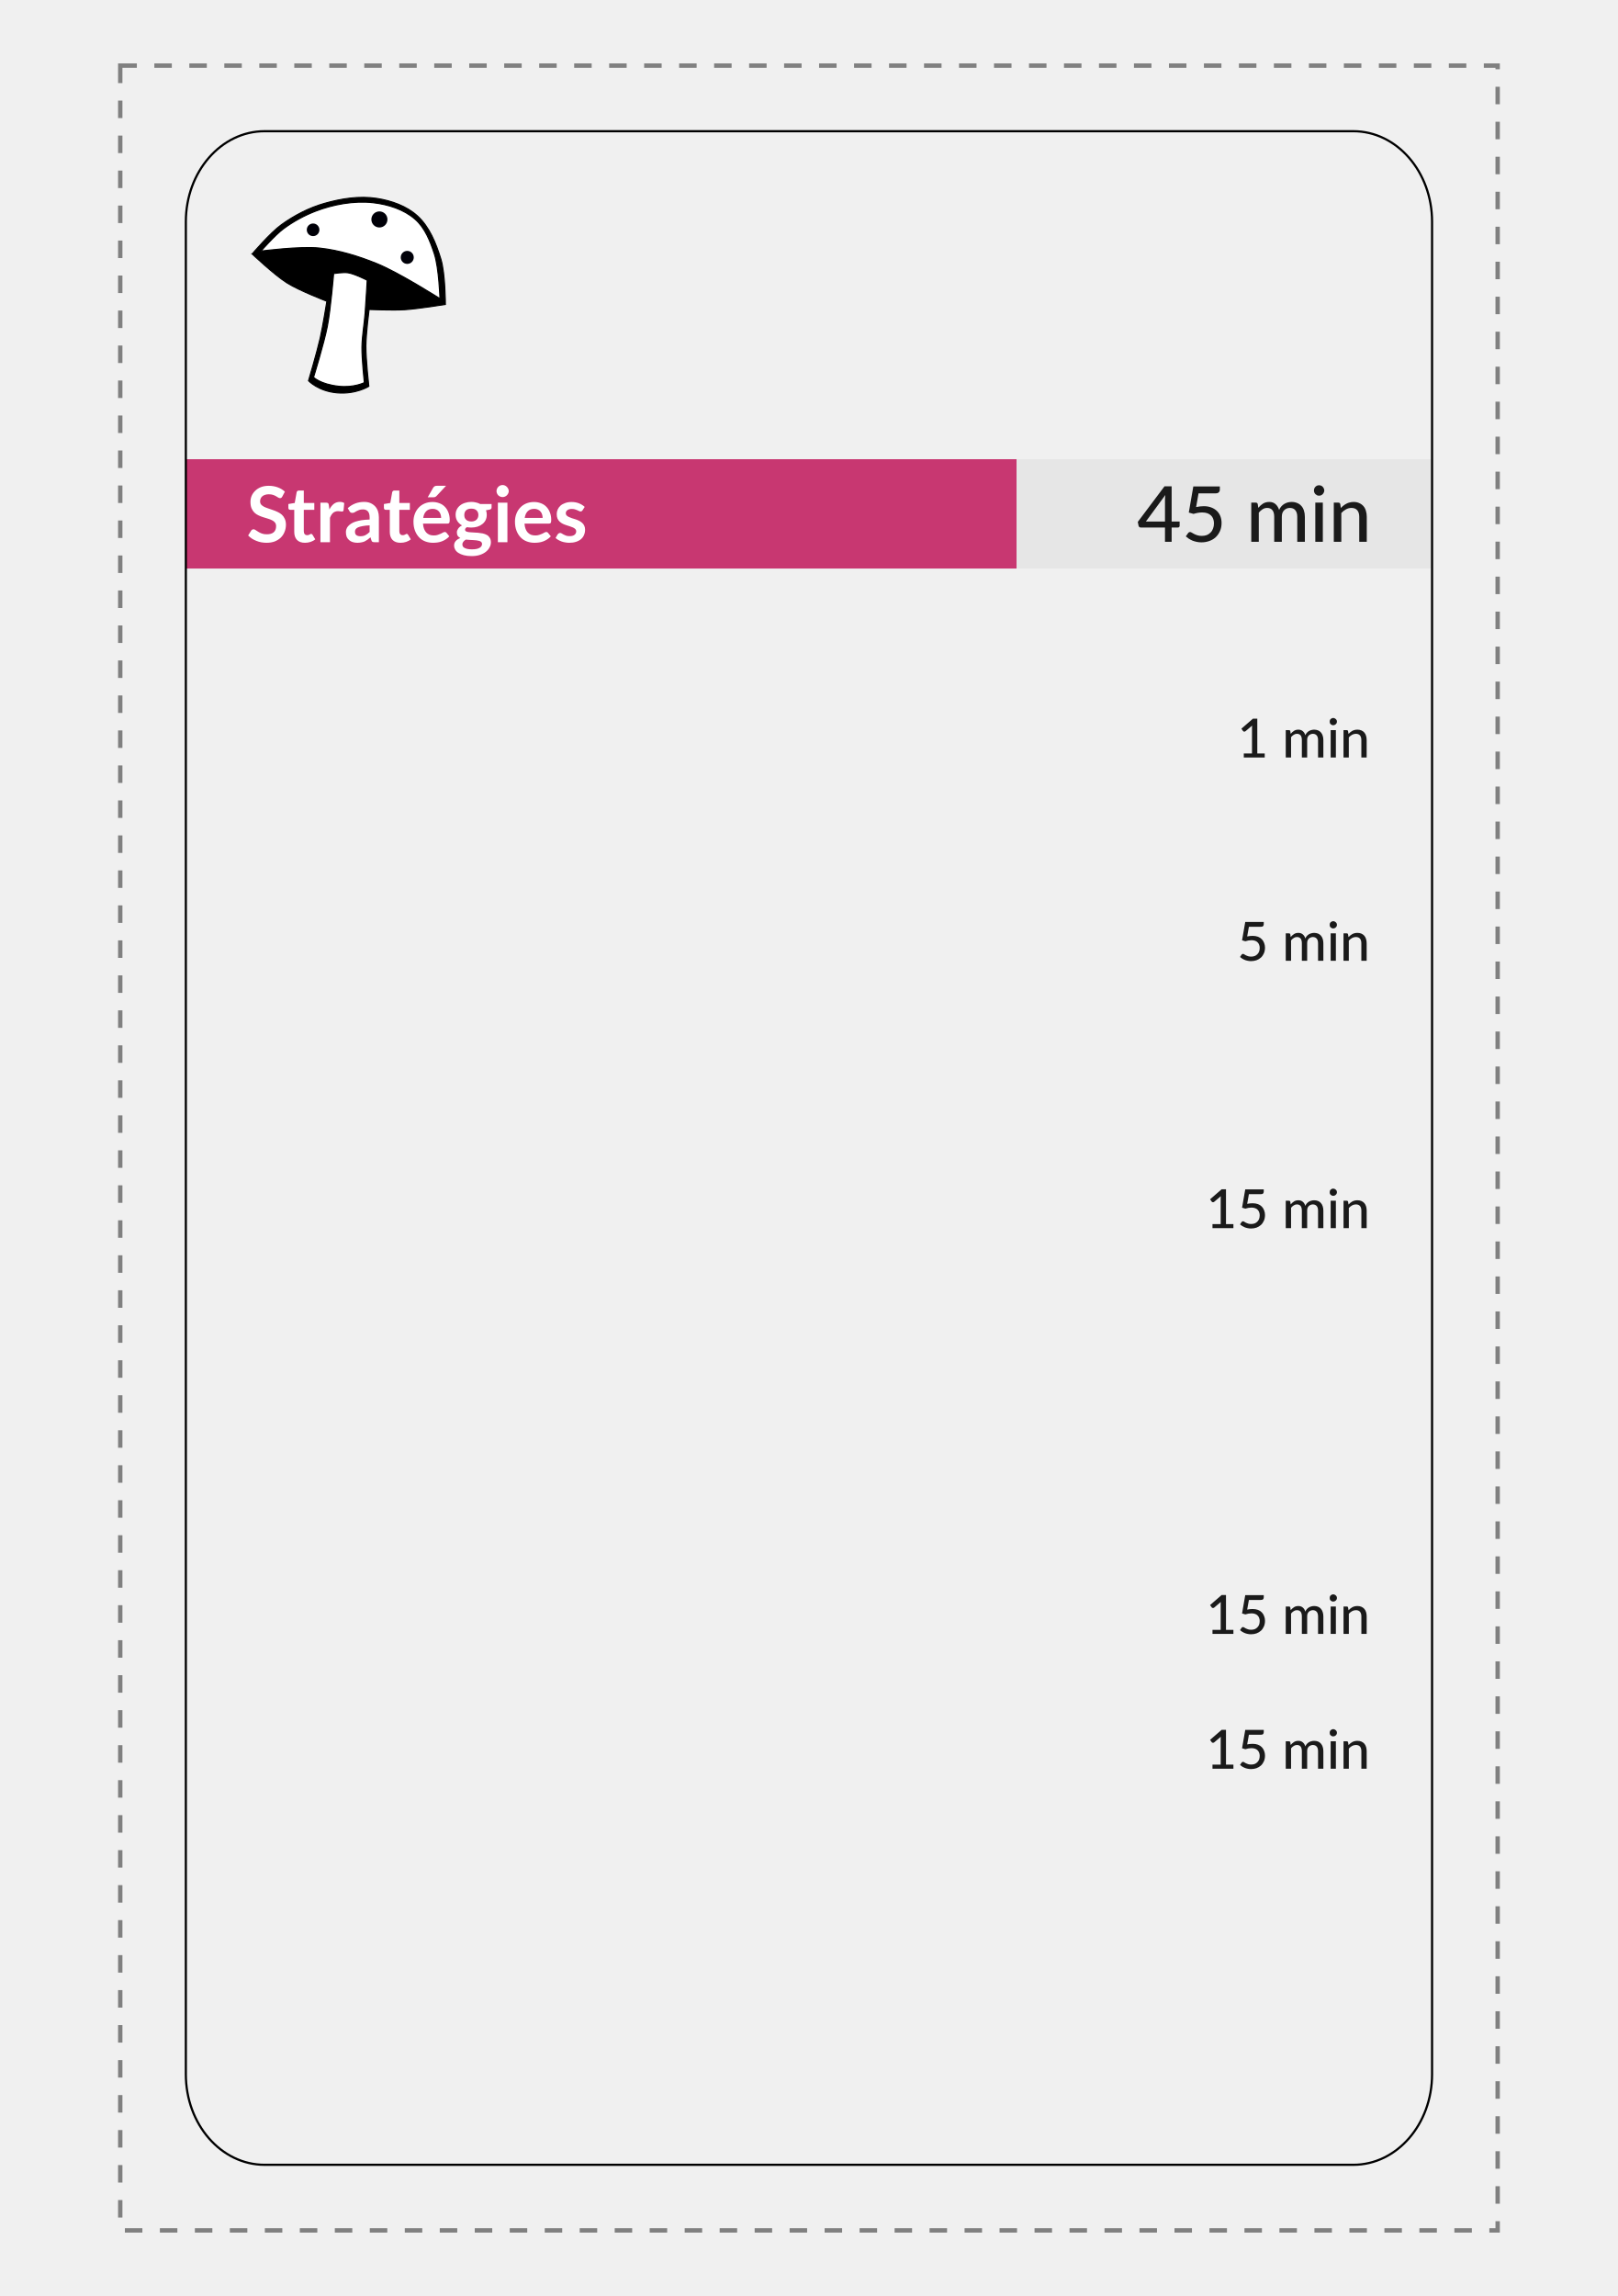
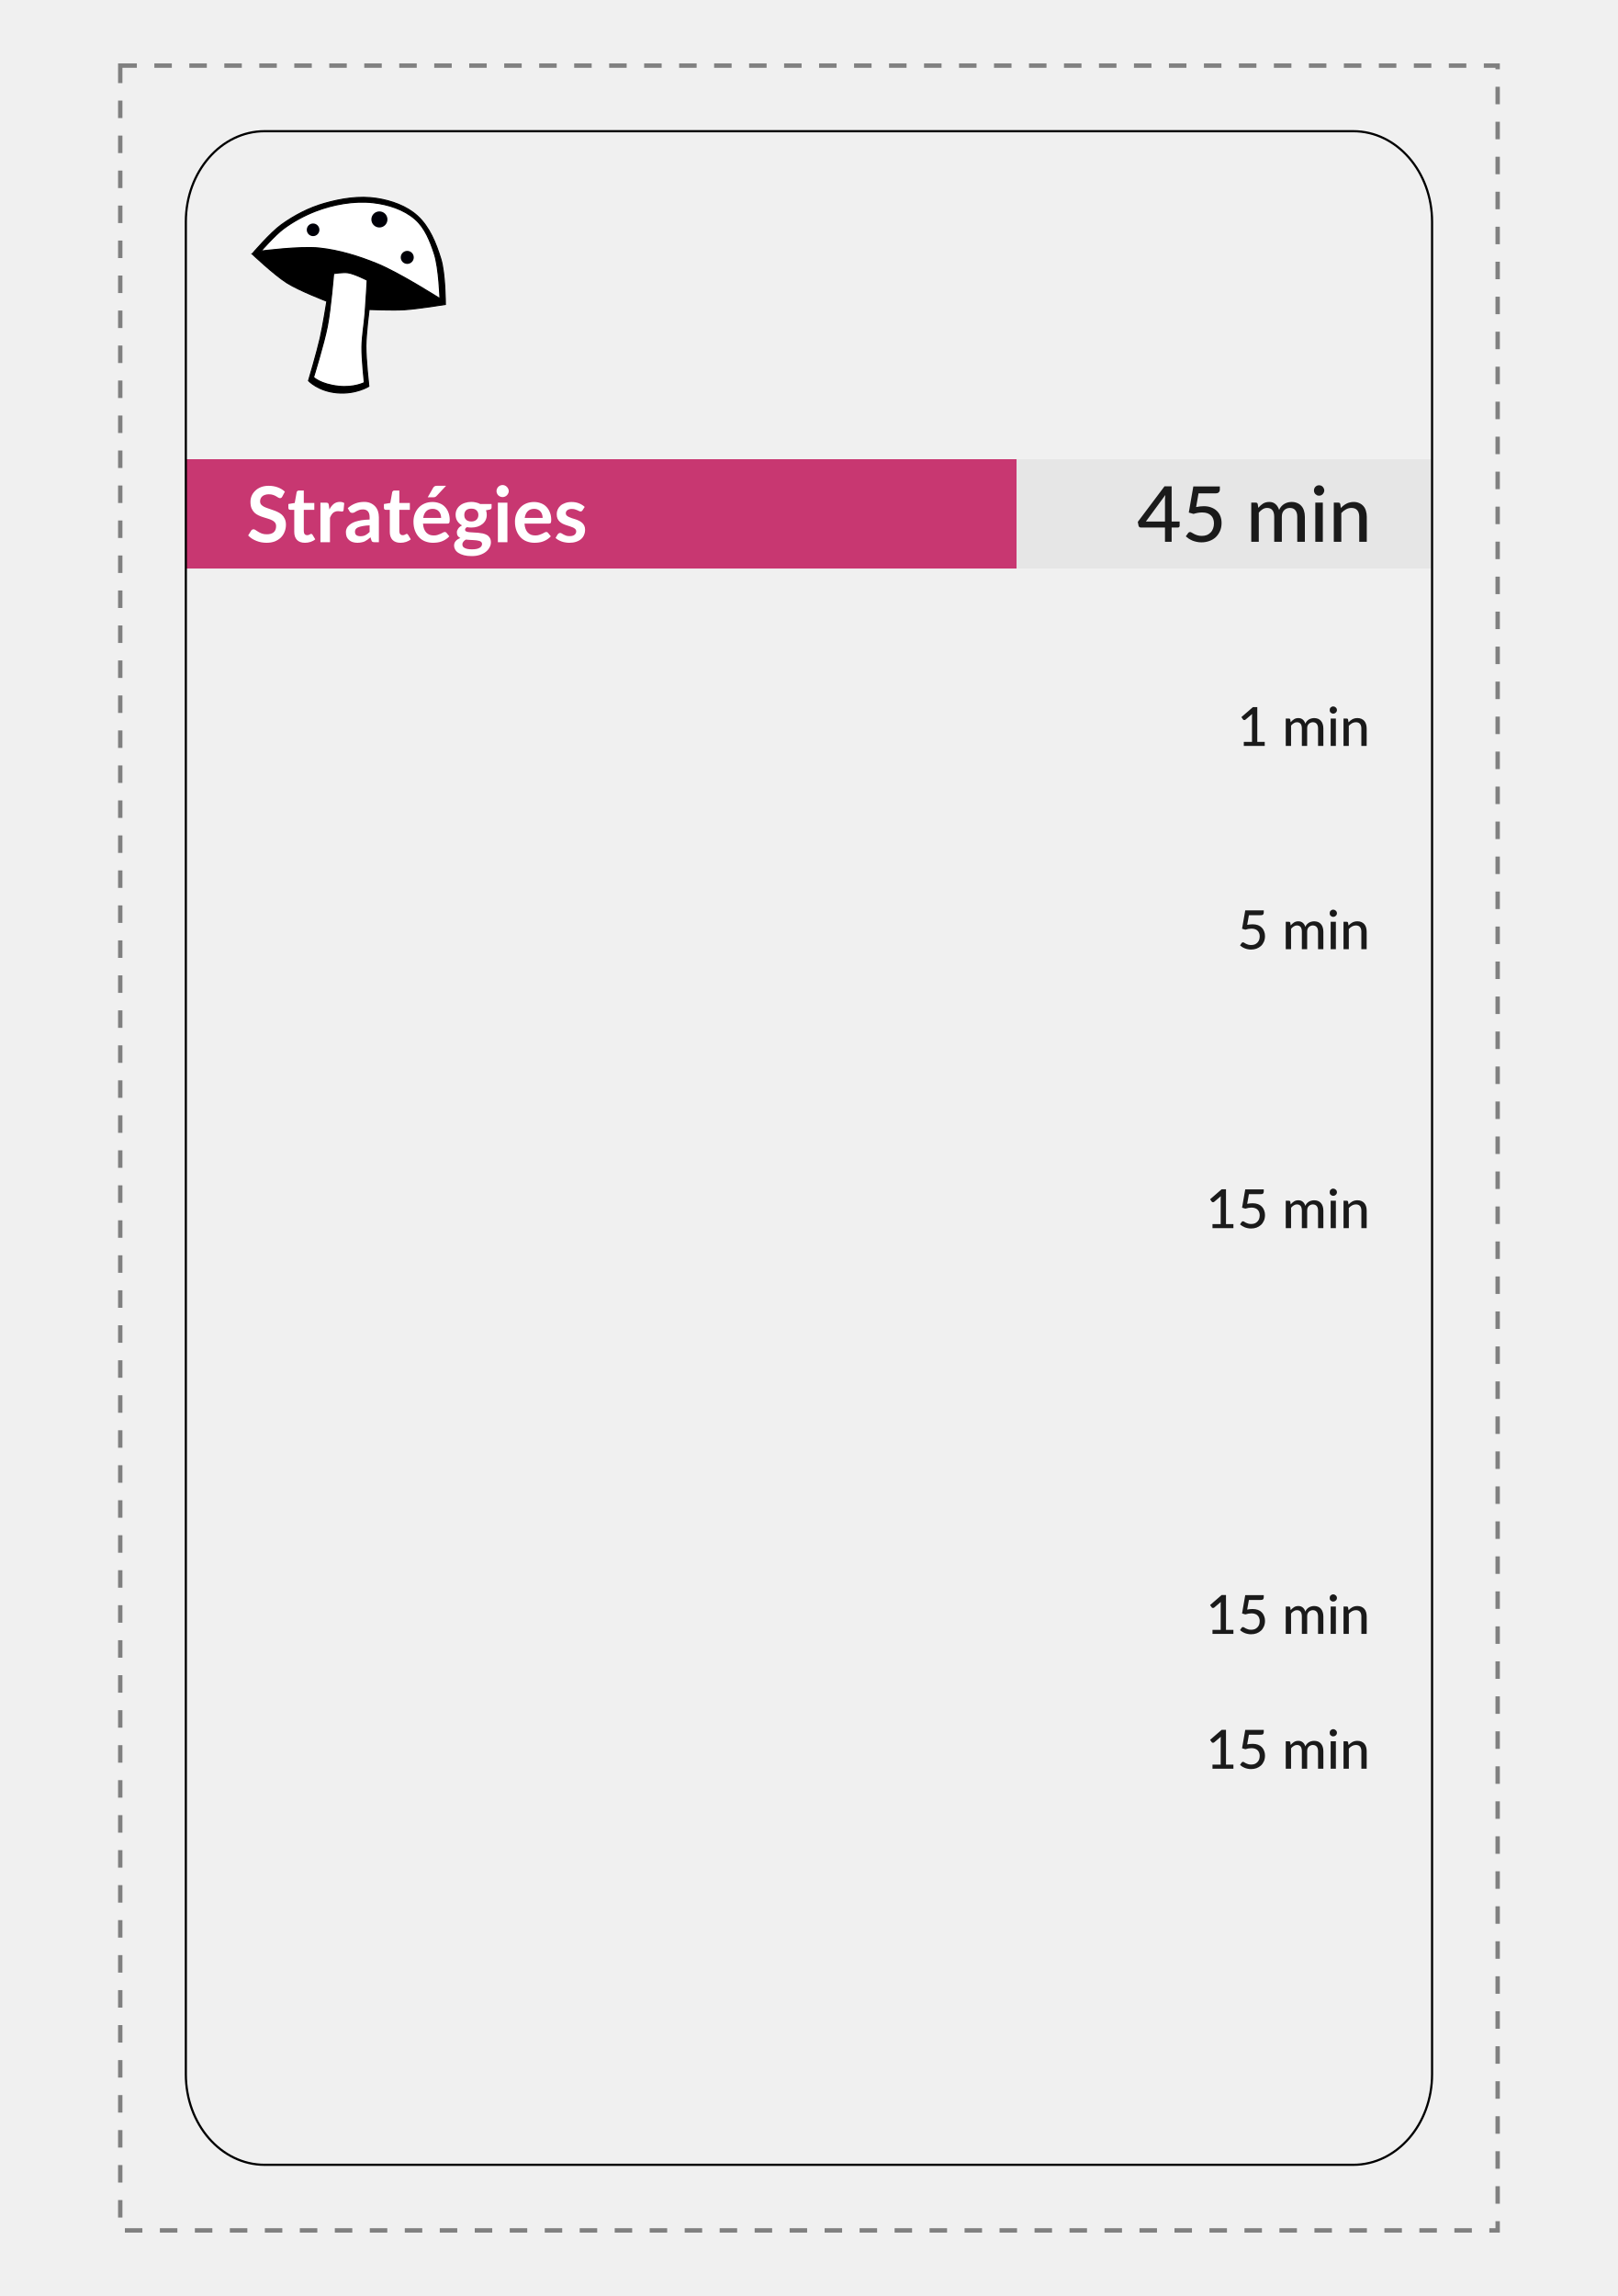
<svg xmlns="http://www.w3.org/2000/svg" xmlns:xlink="http://www.w3.org/1999/xlink" width="74mm" height="105mm" viewBox="0 0 262.205 372.047" id="svg2" version="1.1" enable-background="new">
  <defs id="defs4" />
  <g id="layer1" transform="translate(0,-680.315)" style="display:inline">
    <path style="fill:none;fill-rule:evenodd;stroke:#808080;stroke-width:0.709;stroke-linecap:butt;stroke-linejoin:miter;stroke-miterlimit:4;stroke-dasharray:2.835, 2.835;stroke-dashoffset:0;stroke-opacity:1" d="m 19.488,690.945 0,350.787 223.228,0 0,-350.787 z" id="path3350" transform="translate(4.3385302e-7,8.6660179e-6)" />
  </g>
  <g id="layer2" style="display:inline">
    <path style="fill:none;fill-opacity:1;stroke:none;stroke-width:0.709;stroke-miterlimit:4;stroke-dasharray:2.835, 2.835;stroke-dashoffset:0;stroke-opacity:1" d="m 42.884,21.259 c -7.071,0 -12.766,6.545 -12.766,14.674 l 0,38.477 201.969,0 0,-38.477 c 0,-8.129 -5.692,-14.674 -12.764,-14.674 l -176.439,0 z" id="rect4195-3" />
  </g>
  <g id="layer8" style="display:inline">
    <rect style="display:inline;fill:#c83771;fill-opacity:1;stroke:none;stroke-width:1;stroke-miterlimit:4;stroke-dasharray:none;stroke-dashoffset:0;stroke-opacity:1" id="rect4178" width="134.646" height="17.717" x="30.118" y="74.409" />
-     <text xml:space="preserve" style="font-style:normal;font-weight:normal;font-size:11.25px;line-height:125%;font-family:sans-serif;letter-spacing:0px;word-spacing:0px;display:inline;fill:#000000;fill-opacity:1;stroke:none;stroke-width:1px;stroke-linecap:butt;stroke-linejoin:miter;stroke-opacity:1" x="39.935" y="87.861" id="text4180">
-       <tspan id="tspan4182" x="39.935" y="87.861" style="font-style:normal;font-variant:normal;font-weight:bold;font-stretch:normal;font-size:12.5px;font-family:Lato;-inkscape-font-specification:'Lato Bold';fill:#ffffff">Stratégies</tspan>
+     <text xml:space="preserve" style="font-style:normal;font-weight:normal;line-height:0%;font-family:sans-serif;letter-spacing:0px;word-spacing:0px;display:inline;fill:#000000;fill-opacity:1;stroke:none;stroke-width:1px;stroke-linecap:butt;stroke-linejoin:miter;stroke-opacity:1" x="39.935" y="87.861" id="text4180">
+       <tspan id="tspan4182" x="39.935" y="87.861" style="font-style:normal;font-variant:normal;font-weight:bold;font-stretch:normal;font-size:12.5px;line-height:1.25;font-family:Lato;-inkscape-font-specification:'Lato Bold';fill:#ffffff">Stratégies</tspan>
    </text>
    <rect y="74.409" x="164.764" height="17.717" width="67.323" id="rect4191" style="display:inline;fill:#e6e6e6;fill-opacity:1;stroke:none;stroke-width:1;stroke-miterlimit:4;stroke-dasharray:none;stroke-dashoffset:0;stroke-opacity:1" />
-     <text xml:space="preserve" style="font-style:normal;font-weight:normal;font-size:12.5px;line-height:125%;font-family:sans-serif;letter-spacing:0px;word-spacing:0px;fill:#1a1a1a;fill-opacity:1;stroke:none;stroke-width:1px;stroke-linecap:butt;stroke-linejoin:miter;stroke-opacity:1" x="184.268" y="87.79" id="text4193">
-       <tspan id="tspan4195" x="184.268" y="87.79" style="font-style:normal;font-variant:normal;font-weight:500;font-stretch:normal;font-size:12.5px;font-family:Lato;-inkscape-font-specification:'Lato Medium';fill:#1a1a1a">45 min</tspan>
+     <text xml:space="preserve" style="font-style:normal;font-weight:normal;line-height:0%;font-family:sans-serif;letter-spacing:0px;word-spacing:0px;fill:#1a1a1a;fill-opacity:1;stroke:none;stroke-width:1px;stroke-linecap:butt;stroke-linejoin:miter;stroke-opacity:1" x="184.268" y="87.79" id="text4193">
+       <tspan id="tspan4195" x="184.268" y="87.79" style="font-style:normal;font-variant:normal;font-weight:500;font-stretch:normal;font-size:12.5px;line-height:1.25;font-family:Lato;-inkscape-font-specification:'Lato Medium';fill:#1a1a1a">45 min</tspan>
    </text>
  </g>
  <g id="layer7">
    <path style="fill:none;fill-rule:evenodd;stroke:none;stroke-width:1px;stroke-linecap:butt;stroke-linejoin:miter;stroke-opacity:1" d="m 99.213,31.89 0,31.89 122.244,0 0,-31.89 z" id="path4300" />
-     <flowRoot xml:space="preserve" style="font-style:normal;font-weight:normal;font-size:12.5px;line-height:125%;font-family:sans-serif;text-align:end;letter-spacing:0px;word-spacing:0px;text-anchor:end;fill:#000000;fill-opacity:1;stroke:none;stroke-width:1px;stroke-linecap:butt;stroke-linejoin:miter;stroke-opacity:1" id="flowRoot4271" transform="translate(0.3523199,7.679518)">
+     <flowRoot xml:space="preserve" style="font-style:normal;font-weight:normal;line-height:0.01%;font-family:sans-serif;text-align:end;letter-spacing:0px;word-spacing:0px;text-anchor:end;fill:#000000;fill-opacity:1;stroke:none;stroke-width:1px;stroke-linecap:butt;stroke-linejoin:miter;stroke-opacity:1" id="flowRoot4271" transform="translate(0.3523199,7.679518)">
      <flowRegion id="flowRegion4273">
        <use x="0" y="0" xlink:href="#path4300" id="use4275" width="100%" height="100%" />
      </flowRegion>
-       <flowPara style="font-style:normal;font-variant:normal;font-weight:bold;font-stretch:normal;font-size:13.375px;font-family:Roboto;-inkscape-font-specification:'Roboto Bold';text-align:end;text-anchor:end" id="flowPara4277">Min Specs</flowPara>
+       <flowPara style="font-style:normal;font-variant:normal;font-weight:bold;font-stretch:normal;font-size:13.375px;line-height:1.25;font-family:Roboto;-inkscape-font-specification:'Roboto Bold';text-align:end;text-anchor:end" id="flowPara4277">Min Specs</flowPara>
    </flowRoot>
  </g>
  <g id="layer6" style="display:inline">
    <path style="fill:none;fill-rule:evenodd;stroke:none;stroke-width:1px;stroke-linecap:butt;stroke-linejoin:miter;stroke-opacity:1" d="m 40.748,31.89 0,31.89 53.15,0 0,-31.89 z" id="path4213" />
    <g transform="matrix(0.6446952,0,0,0.6446952,-69.45443,28.00887)" style="display:inline" id="layer15">
      <g id="g4931">
        <path style="fill:#000000;fill-opacity:1;stroke:#000000;stroke-width:0.265px;stroke-linecap:butt;stroke-linejoin:miter;stroke-opacity:1" d="m 171.119,20.381 c 0,0 4.537,-5.328 7.35,-7.35 3.251,-2.337 6.908,-4.245 10.758,-5.345 4.26,-1.218 8.853,-1.957 13.23,-1.27 3.666,0.576 7.483,1.907 10.223,4.41 3.032,2.769 4.673,6.9 5.88,10.824 1.125,3.658 1.136,11.426 1.136,11.426 0,0 -6.882,1.126 -10.357,1.336 -2.935,0.177 -8.82,-0.067 -8.82,-0.067 0,0 -0.778,6.069 -0.802,9.121 -0.027,3.405 0.735,10.19 0.735,10.19 0,0 -3.213,2.052 -7.963,1.643 -4.778,-0.412 -7.205,-3.046 -7.205,-3.046 0,0 2.118,-7.132 2.94,-10.758 0.691,-3.046 1.67,-9.221 1.67,-9.221 0,0 -6.912,-2.649 -10.023,-4.61 -3.211,-2.024 -8.753,-7.283 -8.753,-7.283 z" id="path4913" />
        <path style="fill:#ffffff;fill-opacity:1;stroke:#000000;stroke-width:0.265px;stroke-linecap:butt;stroke-linejoin:miter;stroke-opacity:1" d="m 186.554,51.384 c 0,0 2.631,-8.48 3.474,-12.829 0.846,-4.363 1.576,-13.238 1.576,-13.238 0,0 2.438,-0.385 3.636,-0.192 1.694,0.272 4.795,1.867 4.795,1.867 0,0 -0.305,5.485 -0.519,8.223 -0.225,2.877 -0.765,5.734 -0.802,8.619 -0.037,2.969 0.601,8.887 0.601,8.887 0,0 -2.615,1.337 -6.481,0.908 -4.58,-0.508 -6.281,-2.244 -6.281,-2.244 z" id="path4915" />
        <path style="fill:#ffffff;fill-opacity:1;stroke:#000000;stroke-width:0.265px;stroke-linecap:butt;stroke-linejoin:miter;stroke-opacity:1" d="m 173.349,19.655 c 0,0 9.817,-1.278 14.694,-0.756 4.965,0.532 9.831,2.042 14.458,3.922 5.591,2.271 15.828,8.788 15.828,8.788 0,0 -0.244,-7.654 -1.417,-11.245 -1.029,-3.149 -2.329,-6.508 -4.819,-8.693 -2.838,-2.49 -6.785,-3.724 -10.536,-4.158 -4.854,-0.561 -10.184,0.457 -14.505,2.126 -2.803,1.082 -5.651,2.62 -8.126,4.473 -2.098,1.571 -5.576,5.543 -5.576,5.543 z" id="path4917" />
        <circle style="opacity:1;fill:#000008;fill-opacity:1;stroke:none;stroke-width:0.104;stroke-linecap:round;stroke-miterlimit:4;stroke-dasharray:none;stroke-opacity:1" id="path4919" cx="186.437" cy="14.317" r="1.587" />
        <circle style="opacity:1;fill:#000008;fill-opacity:1;stroke:none;stroke-width:0.107;stroke-linecap:round;stroke-miterlimit:4;stroke-dasharray:none;stroke-opacity:1" id="path4921" cx="203.108" cy="11.711" r="2.021" />
        <circle style="opacity:1;fill:#000008;fill-opacity:1;stroke:none;stroke-width:0.105;stroke-linecap:round;stroke-miterlimit:4;stroke-dasharray:none;stroke-opacity:1" id="path4923" cx="210.107" cy="21.249" r="1.637" />
      </g>
    </g>
  </g>
  <g id="layer5" style="display:inline">
    <rect style="fill:none;fill-opacity:1;stroke:#000000;stroke-width:0.354;stroke-miterlimit:4;stroke-dasharray:none;stroke-dashoffset:0;stroke-opacity:1" id="rect4187" width="201.969" height="329.528" x="30.118" y="21.26" ry="14.674" rx="12.764" />
  </g>
  <g id="layer9" style="display:inline">
-     <text xml:space="preserve" style="font-style:normal;font-weight:normal;font-size:12.5px;line-height:125%;font-family:sans-serif;letter-spacing:0px;word-spacing:0px;fill:#000000;fill-opacity:1;stroke:none;stroke-width:1px;stroke-linecap:butt;stroke-linejoin:miter;stroke-opacity:1" x="-62.225" y="132.692" id="text6165">
-       <tspan id="tspan6167" x="-62.225" y="132.692" />
+     <text xml:space="preserve" style="font-style:normal;font-weight:normal;line-height:0%;font-family:sans-serif;letter-spacing:0px;word-spacing:0px;fill:#000000;fill-opacity:1;stroke:none;stroke-width:1px;stroke-linecap:butt;stroke-linejoin:miter;stroke-opacity:1" x="-62.225" y="132.692" id="text6165">
+       <tspan id="tspan6167" x="-62.225" y="132.692" style="font-size:12.5px;line-height:1.25"> </tspan>
    </text>
-     <path style="fill:none;fill-rule:evenodd;stroke:none;stroke-width:1px;stroke-linecap:butt;stroke-linejoin:miter;stroke-opacity:1" d="m 40.748,102.756 0,237.402 143.504,0 0,-237.402 -143.504,0" id="path4245" />
-     <flowRoot xml:space="preserve" style="font-style:normal;font-weight:normal;font-size:8.75px;line-height:125%;font-family:sans-serif;letter-spacing:0px;word-spacing:0px;fill:#000000;fill-opacity:1;stroke:none;stroke-width:1px;stroke-linecap:butt;stroke-linejoin:miter;stroke-opacity:1" id="flowRoot4251">
+     <path style="fill:none;fill-rule:evenodd;stroke:none;stroke-width:1px;stroke-linecap:butt;stroke-linejoin:miter;stroke-opacity:1" d="M 40.748,102.756 V 340.157 H 184.252 V 102.756 H 40.748" id="path4245" />
+     <flowRoot xml:space="preserve" style="font-style:normal;font-weight:normal;line-height:0.01%;font-family:sans-serif;letter-spacing:0px;word-spacing:0px;fill:#000000;fill-opacity:1;stroke:none;stroke-width:1px;stroke-linecap:butt;stroke-linejoin:miter;stroke-opacity:1" id="flowRoot4251">
      <flowRegion id="flowRegion4253">
        <use x="0" y="0" xlink:href="#path4245" id="use4255" width="100%" height="100%" />
      </flowRegion>
-       <flowPara id="flowPara4257" style="font-style:normal;font-variant:normal;font-weight:bold;font-stretch:normal;font-family:Roboto;-inkscape-font-specification:'Roboto Bold';fill:#999999;fill-opacity:1">Etapes</flowPara>
-       <flowPara style="font-style:normal;font-variant:normal;font-weight:normal;font-stretch:normal;font-family:Lato;-inkscape-font-specification:Lato;fill:#1a1a1a" id="flowPara4380">Starting alone, each participant generates their Max Specs list</flowPara>
-       <flowPara style="font-style:normal;font-variant:normal;font-weight:normal;font-stretch:normal;font-family:Lato;-inkscape-font-specification:Lato;fill:#1a1a1a" id="flowPara4348" />
-       <flowPara style="font-style:normal;font-variant:normal;font-weight:normal;font-stretch:normal;font-family:Lato;-inkscape-font-specification:Lato;fill:#1a1a1a;fill-opacity:1" id="flowPara4368">Repeat the process, this time in small groups. Make list as complete as possible</flowPara>
-       <flowPara style="font-style:normal;font-variant:normal;font-weight:normal;font-stretch:normal;font-family:Lato;-inkscape-font-specification:Lato;fill:#1a1a1a;fill-opacity:1" id="flowPara4327" />
-       <flowPara style="font-style:normal;font-variant:normal;font-weight:normal;font-stretch:normal;font-family:Lato;-inkscape-font-specification:Lato;fill:#1a1a1a;fill-opacity:1" id="flowPara4329">Each group sifts through the list one item at a time and eliminates every rule that gets a positive answer to:</flowPara>
-       <flowPara style="font-style:normal;font-variant:normal;font-weight:normal;font-stretch:normal;font-family:Lato;-inkscape-font-specification:Lato;fill:#1a1a1a;fill-opacity:1" id="flowPara4339">“If we broke or ignored this rule, could we still achieve our purpose?”</flowPara>
-       <flowPara style="font-style:normal;font-variant:normal;font-weight:normal;font-stretch:normal;font-family:Lato;-inkscape-font-specification:Lato;fill:#1a1a1a;fill-opacity:1" id="flowPara4331" />
-       <flowPara style="font-style:normal;font-variant:normal;font-weight:normal;font-stretch:normal;font-family:Lato;-inkscape-font-specification:Lato;fill:#1a1a1a;fill-opacity:1" id="flowPara4333">Do a second round if needed</flowPara>
-       <flowPara style="font-style:normal;font-variant:normal;font-weight:normal;font-stretch:normal;font-family:Lato;-inkscape-font-specification:Lato;fill:#1a1a1a;fill-opacity:1" id="flowPara4335" />
-       <flowPara style="font-style:normal;font-variant:normal;font-weight:normal;font-stretch:normal;font-family:Lato;-inkscape-font-specification:Lato;fill:#1a1a1a;fill-opacity:1" id="flowPara4343">Consolidate across groups to the shortest possible list</flowPara>
+       <flowPara id="flowPara4257" style="font-style:normal;font-variant:normal;font-weight:bold;font-stretch:normal;font-size:8.75px;line-height:1.25;font-family:Roboto;-inkscape-font-specification:'Roboto Bold';fill:#999999;fill-opacity:1">Etapes</flowPara>
+       <flowPara style="font-style:normal;font-variant:normal;font-weight:normal;font-stretch:normal;font-size:8.75px;line-height:1.25;font-family:Lato;-inkscape-font-specification:Lato;fill:#1a1a1a" id="flowPara4380">Starting alone, each participant generates their Max Specs list</flowPara>
+       <flowPara style="font-style:normal;font-variant:normal;font-weight:normal;font-stretch:normal;font-size:8.75px;line-height:1.25;font-family:Lato;-inkscape-font-specification:Lato;fill:#1a1a1a" id="flowPara4348"> </flowPara>
+       <flowPara style="font-style:normal;font-variant:normal;font-weight:normal;font-stretch:normal;font-size:8.75px;line-height:1.25;font-family:Lato;-inkscape-font-specification:Lato;fill:#1a1a1a;fill-opacity:1" id="flowPara4368">Repeat the process, this time in small groups. Make list as complete as possible</flowPara>
+       <flowPara style="font-style:normal;font-variant:normal;font-weight:normal;font-stretch:normal;font-size:8.75px;line-height:1.25;font-family:Lato;-inkscape-font-specification:Lato;fill:#1a1a1a;fill-opacity:1" id="flowPara4327"> </flowPara>
+       <flowPara style="font-style:normal;font-variant:normal;font-weight:normal;font-stretch:normal;font-size:8.75px;line-height:1.25;font-family:Lato;-inkscape-font-specification:Lato;fill:#1a1a1a;fill-opacity:1" id="flowPara4329">Each group sifts through the list one item at a time and eliminates every rule that gets a positive answer to:</flowPara>
+       <flowPara style="font-style:normal;font-variant:normal;font-weight:normal;font-stretch:normal;font-size:8.75px;line-height:1.25;font-family:Lato;-inkscape-font-specification:Lato;fill:#1a1a1a;fill-opacity:1" id="flowPara4339">“If we broke or ignored this rule, could we still achieve our purpose?”</flowPara>
+       <flowPara style="font-style:normal;font-variant:normal;font-weight:normal;font-stretch:normal;font-size:8.75px;line-height:1.25;font-family:Lato;-inkscape-font-specification:Lato;fill:#1a1a1a;fill-opacity:1" id="flowPara4331"> </flowPara>
+       <flowPara style="font-style:normal;font-variant:normal;font-weight:normal;font-stretch:normal;font-size:8.75px;line-height:1.25;font-family:Lato;-inkscape-font-specification:Lato;fill:#1a1a1a;fill-opacity:1" id="flowPara4333">Do a second round if needed</flowPara>
+       <flowPara style="font-style:normal;font-variant:normal;font-weight:normal;font-stretch:normal;font-size:8.75px;line-height:1.25;font-family:Lato;-inkscape-font-specification:Lato;fill:#1a1a1a;fill-opacity:1" id="flowPara4335"> </flowPara>
+       <flowPara style="font-style:normal;font-variant:normal;font-weight:normal;font-stretch:normal;font-size:8.75px;line-height:1.25;font-family:Lato;-inkscape-font-specification:Lato;fill:#1a1a1a;fill-opacity:1" id="flowPara4343">Consolidate across groups to the shortest possible list</flowPara>
    </flowRoot>
-     <text xml:space="preserve" style="font-style:normal;font-weight:normal;font-size:8.75px;line-height:125%;font-family:sans-serif;letter-spacing:0px;word-spacing:0px;fill:#000000;fill-opacity:1;stroke:none;stroke-width:1px;stroke-linecap:butt;stroke-linejoin:miter;stroke-opacity:1" x="93.898" y="183.547" id="text4267">
-       <tspan id="tspan4269" x="93.898" y="183.547" />
+     <text xml:space="preserve" style="font-style:normal;font-weight:normal;line-height:0%;font-family:sans-serif;letter-spacing:0px;word-spacing:0px;fill:#000000;fill-opacity:1;stroke:none;stroke-width:1px;stroke-linecap:butt;stroke-linejoin:miter;stroke-opacity:1" x="93.898" y="183.547" id="text4267">
+       <tspan id="tspan4269" x="93.898" y="183.547" style="font-size:8.75px;line-height:1.25"> </tspan>
    </text>
  </g>
  <g id="layer4" style="display:inline">
-     <text id="text4227" y="122.749" x="200.497" style="font-style:normal;font-weight:normal;font-size:8.75px;line-height:125%;font-family:sans-serif;letter-spacing:0px;word-spacing:0px;fill:#1a1a1a;fill-opacity:1;stroke:none;stroke-width:1px;stroke-linecap:butt;stroke-linejoin:miter;stroke-opacity:1" xml:space="preserve">
-       <tspan style="font-style:normal;font-variant:normal;font-weight:500;font-stretch:normal;font-family:Lato;-inkscape-font-specification:'Lato Medium';fill:#1a1a1a" y="122.749" x="200.497" id="tspan4229">1 min</tspan>
+     <text id="text4227" y="120.874" x="200.497" style="font-style:normal;font-weight:normal;line-height:0%;font-family:sans-serif;letter-spacing:0px;word-spacing:0px;fill:#1a1a1a;fill-opacity:1;stroke:none;stroke-width:1px;stroke-linecap:butt;stroke-linejoin:miter;stroke-opacity:1" xml:space="preserve">
+       <tspan style="font-style:normal;font-variant:normal;font-weight:500;font-stretch:normal;font-size:8.75px;line-height:1.25;font-family:Lato;-inkscape-font-specification:'Lato Medium';fill:#1a1a1a" y="120.874" x="200.497" id="tspan4229">1 min</tspan>
    </text>
-     <text id="text4231" y="155.68" x="200.497" style="font-style:normal;font-weight:normal;font-size:8.75px;line-height:125%;font-family:sans-serif;letter-spacing:0px;word-spacing:0px;fill:#1a1a1a;fill-opacity:1;stroke:none;stroke-width:1px;stroke-linecap:butt;stroke-linejoin:miter;stroke-opacity:1" xml:space="preserve">
-       <tspan style="font-style:normal;font-variant:normal;font-weight:500;font-stretch:normal;font-family:Lato;-inkscape-font-specification:'Lato Medium';fill:#1a1a1a" y="155.68" x="200.497" id="tspan4233">5 min</tspan>
+     <text id="text4231" y="153.805" x="200.497" style="font-style:normal;font-weight:normal;line-height:0%;font-family:sans-serif;letter-spacing:0px;word-spacing:0px;fill:#1a1a1a;fill-opacity:1;stroke:none;stroke-width:1px;stroke-linecap:butt;stroke-linejoin:miter;stroke-opacity:1" xml:space="preserve">
+       <tspan style="font-style:normal;font-variant:normal;font-weight:500;font-stretch:normal;font-size:8.75px;line-height:1.25;font-family:Lato;-inkscape-font-specification:'Lato Medium';fill:#1a1a1a" y="153.805" x="200.497" id="tspan4233">5 min</tspan>
    </text>
-     <path style="fill:none;fill-rule:evenodd;stroke:none;stroke-width:1px;stroke-linecap:butt;stroke-linejoin:miter;stroke-opacity:1" d="m 194.882,102.756 0,237.402 26.575,0 0,-237.402 z" id="path4239" />
-     <text xml:space="preserve" style="font-style:normal;font-weight:normal;font-size:8.75px;line-height:125%;font-family:sans-serif;letter-spacing:0px;word-spacing:0px;fill:#1a1a1a;fill-opacity:1;stroke:none;stroke-width:1px;stroke-linecap:butt;stroke-linejoin:miter;stroke-opacity:1" x="195.421" y="199.009" id="text4390">
-       <tspan id="tspan4392" x="195.421" y="199.009" style="font-style:normal;font-variant:normal;font-weight:500;font-stretch:normal;font-family:Lato;-inkscape-font-specification:'Lato Medium';fill:#1a1a1a">15 min</tspan>
+     <path style="fill:none;fill-rule:evenodd;stroke:none;stroke-width:1px;stroke-linecap:butt;stroke-linejoin:miter;stroke-opacity:1" d="m 194.882,102.756 v 237.402 h 26.575 V 102.756 Z" id="path4239" />
+     <text xml:space="preserve" style="font-style:normal;font-weight:normal;line-height:0%;font-family:sans-serif;letter-spacing:0px;word-spacing:0px;fill:#1a1a1a;fill-opacity:1;stroke:none;stroke-width:1px;stroke-linecap:butt;stroke-linejoin:miter;stroke-opacity:1" x="195.421" y="199.009" id="text4390">
+       <tspan id="tspan4392" x="195.421" y="199.009" style="font-style:normal;font-variant:normal;font-weight:500;font-stretch:normal;font-size:8.75px;line-height:1.25;font-family:Lato;-inkscape-font-specification:'Lato Medium';fill:#1a1a1a">15 min</tspan>
    </text>
-     <text id="text4394" y="264.757" x="195.421" style="font-style:normal;font-weight:normal;font-size:8.75px;line-height:125%;font-family:sans-serif;letter-spacing:0px;word-spacing:0px;fill:#1a1a1a;fill-opacity:1;stroke:none;stroke-width:1px;stroke-linecap:butt;stroke-linejoin:miter;stroke-opacity:1" xml:space="preserve">
-       <tspan style="font-style:normal;font-variant:normal;font-weight:500;font-stretch:normal;font-family:Lato;-inkscape-font-specification:'Lato Medium';fill:#1a1a1a" y="264.757" x="195.421" id="tspan4396">15 min</tspan>
+     <text id="text4394" y="264.757" x="195.421" style="font-style:normal;font-weight:normal;line-height:0%;font-family:sans-serif;letter-spacing:0px;word-spacing:0px;fill:#1a1a1a;fill-opacity:1;stroke:none;stroke-width:1px;stroke-linecap:butt;stroke-linejoin:miter;stroke-opacity:1" xml:space="preserve">
+       <tspan style="font-style:normal;font-variant:normal;font-weight:500;font-stretch:normal;font-size:8.75px;line-height:1.25;font-family:Lato;-inkscape-font-specification:'Lato Medium';fill:#1a1a1a" y="264.757" x="195.421" id="tspan4396">15 min</tspan>
    </text>
-     <text id="text4353" y="286.6" x="195.421" style="font-style:normal;font-weight:normal;font-size:8.75px;line-height:125%;font-family:sans-serif;letter-spacing:0px;word-spacing:0px;fill:#1a1a1a;fill-opacity:1;stroke:none;stroke-width:1px;stroke-linecap:butt;stroke-linejoin:miter;stroke-opacity:1" xml:space="preserve">
-       <tspan style="font-style:normal;font-variant:normal;font-weight:500;font-stretch:normal;font-family:Lato;-inkscape-font-specification:'Lato Medium';fill:#1a1a1a" y="286.6" x="195.421" id="tspan4355">15 min</tspan>
+     <text id="text4353" y="286.6" x="195.421" style="font-style:normal;font-weight:normal;line-height:0%;font-family:sans-serif;letter-spacing:0px;word-spacing:0px;fill:#1a1a1a;fill-opacity:1;stroke:none;stroke-width:1px;stroke-linecap:butt;stroke-linejoin:miter;stroke-opacity:1" xml:space="preserve">
+       <tspan style="font-style:normal;font-variant:normal;font-weight:500;font-stretch:normal;font-size:8.75px;line-height:1.25;font-family:Lato;-inkscape-font-specification:'Lato Medium';fill:#1a1a1a" y="286.6" x="195.421" id="tspan4355">15 min</tspan>
    </text>
  </g>
  <g id="layer10" style="display:inline">
    <path style="fill:none;fill-rule:evenodd;stroke:none;stroke-width:1px;stroke-linecap:butt;stroke-linejoin:miter;stroke-opacity:1" d="m 40.748,269.282 0,70.876 180.709,0 0,-70.876 z" id="path4343" />
-     <flowRoot xml:space="preserve" style="font-style:normal;font-weight:normal;font-size:8.75px;line-height:125%;font-family:sans-serif;letter-spacing:0px;word-spacing:0px;fill:#000000;fill-opacity:1;stroke:none;stroke-width:1px;stroke-linecap:butt;stroke-linejoin:miter;stroke-opacity:1" id="flowRoot4351" transform="translate(0,41.66569)">
+     <flowRoot xml:space="preserve" style="font-style:normal;font-weight:normal;line-height:0.01%;font-family:sans-serif;letter-spacing:0px;word-spacing:0px;fill:#000000;fill-opacity:1;stroke:none;stroke-width:1px;stroke-linecap:butt;stroke-linejoin:miter;stroke-opacity:1" id="flowRoot4351" transform="translate(0,41.66569)">
      <flowRegion id="flowRegion4353">
        <use x="0" y="0" xlink:href="#path4343" id="use4355" width="100%" height="100%" />
      </flowRegion>
-       <flowPara style="font-style:normal;font-variant:normal;font-weight:bold;font-stretch:normal;font-family:Roboto;-inkscape-font-specification:'Roboto Bold';fill:#999999;fill-opacity:1" id="flowPara4382">Fonctionne Avec</flowPara>
-       <flowPara id="flowPara4359" style="font-style:normal;font-variant:normal;font-weight:normal;font-stretch:normal;font-family:Lato;-inkscape-font-specification:Lato;fill:#1a1a1a">Simple Ethnography, Nine Whys</flowPara>
+       <flowPara style="font-style:normal;font-variant:normal;font-weight:bold;font-stretch:normal;font-size:8.75px;line-height:1.25;font-family:Roboto;-inkscape-font-specification:'Roboto Bold';fill:#999999;fill-opacity:1" id="flowPara4382">Fonctionne Avec</flowPara>
+       <flowPara id="flowPara4359" style="font-style:normal;font-variant:normal;font-weight:normal;font-stretch:normal;font-size:8.75px;line-height:1.25;font-family:Lato;-inkscape-font-specification:Lato;fill:#1a1a1a">Simple Ethnography, Nine Whys</flowPara>
    </flowRoot>
  </g>
-   <text xml:space="preserve" style="font-style:normal;font-weight:normal;font-size:8.75px;line-height:125%;font-family:sans-serif;letter-spacing:0px;word-spacing:0px;fill:#000000;fill-opacity:1;stroke:none;stroke-width:1px;stroke-linecap:butt;stroke-linejoin:miter;stroke-opacity:1" x="293.096" y="257.142" id="text4321">
-     <tspan id="tspan4323" x="293.096" y="257.142" />
+   <text xml:space="preserve" style="font-style:normal;font-weight:normal;line-height:0%;font-family:sans-serif;letter-spacing:0px;word-spacing:0px;fill:#000000;fill-opacity:1;stroke:none;stroke-width:1px;stroke-linecap:butt;stroke-linejoin:miter;stroke-opacity:1" x="293.096" y="257.142" id="text4321">
+     <tspan id="tspan4323" x="293.096" y="257.142" style="font-size:8.75px;line-height:1.25"> </tspan>
  </text>
</svg>
